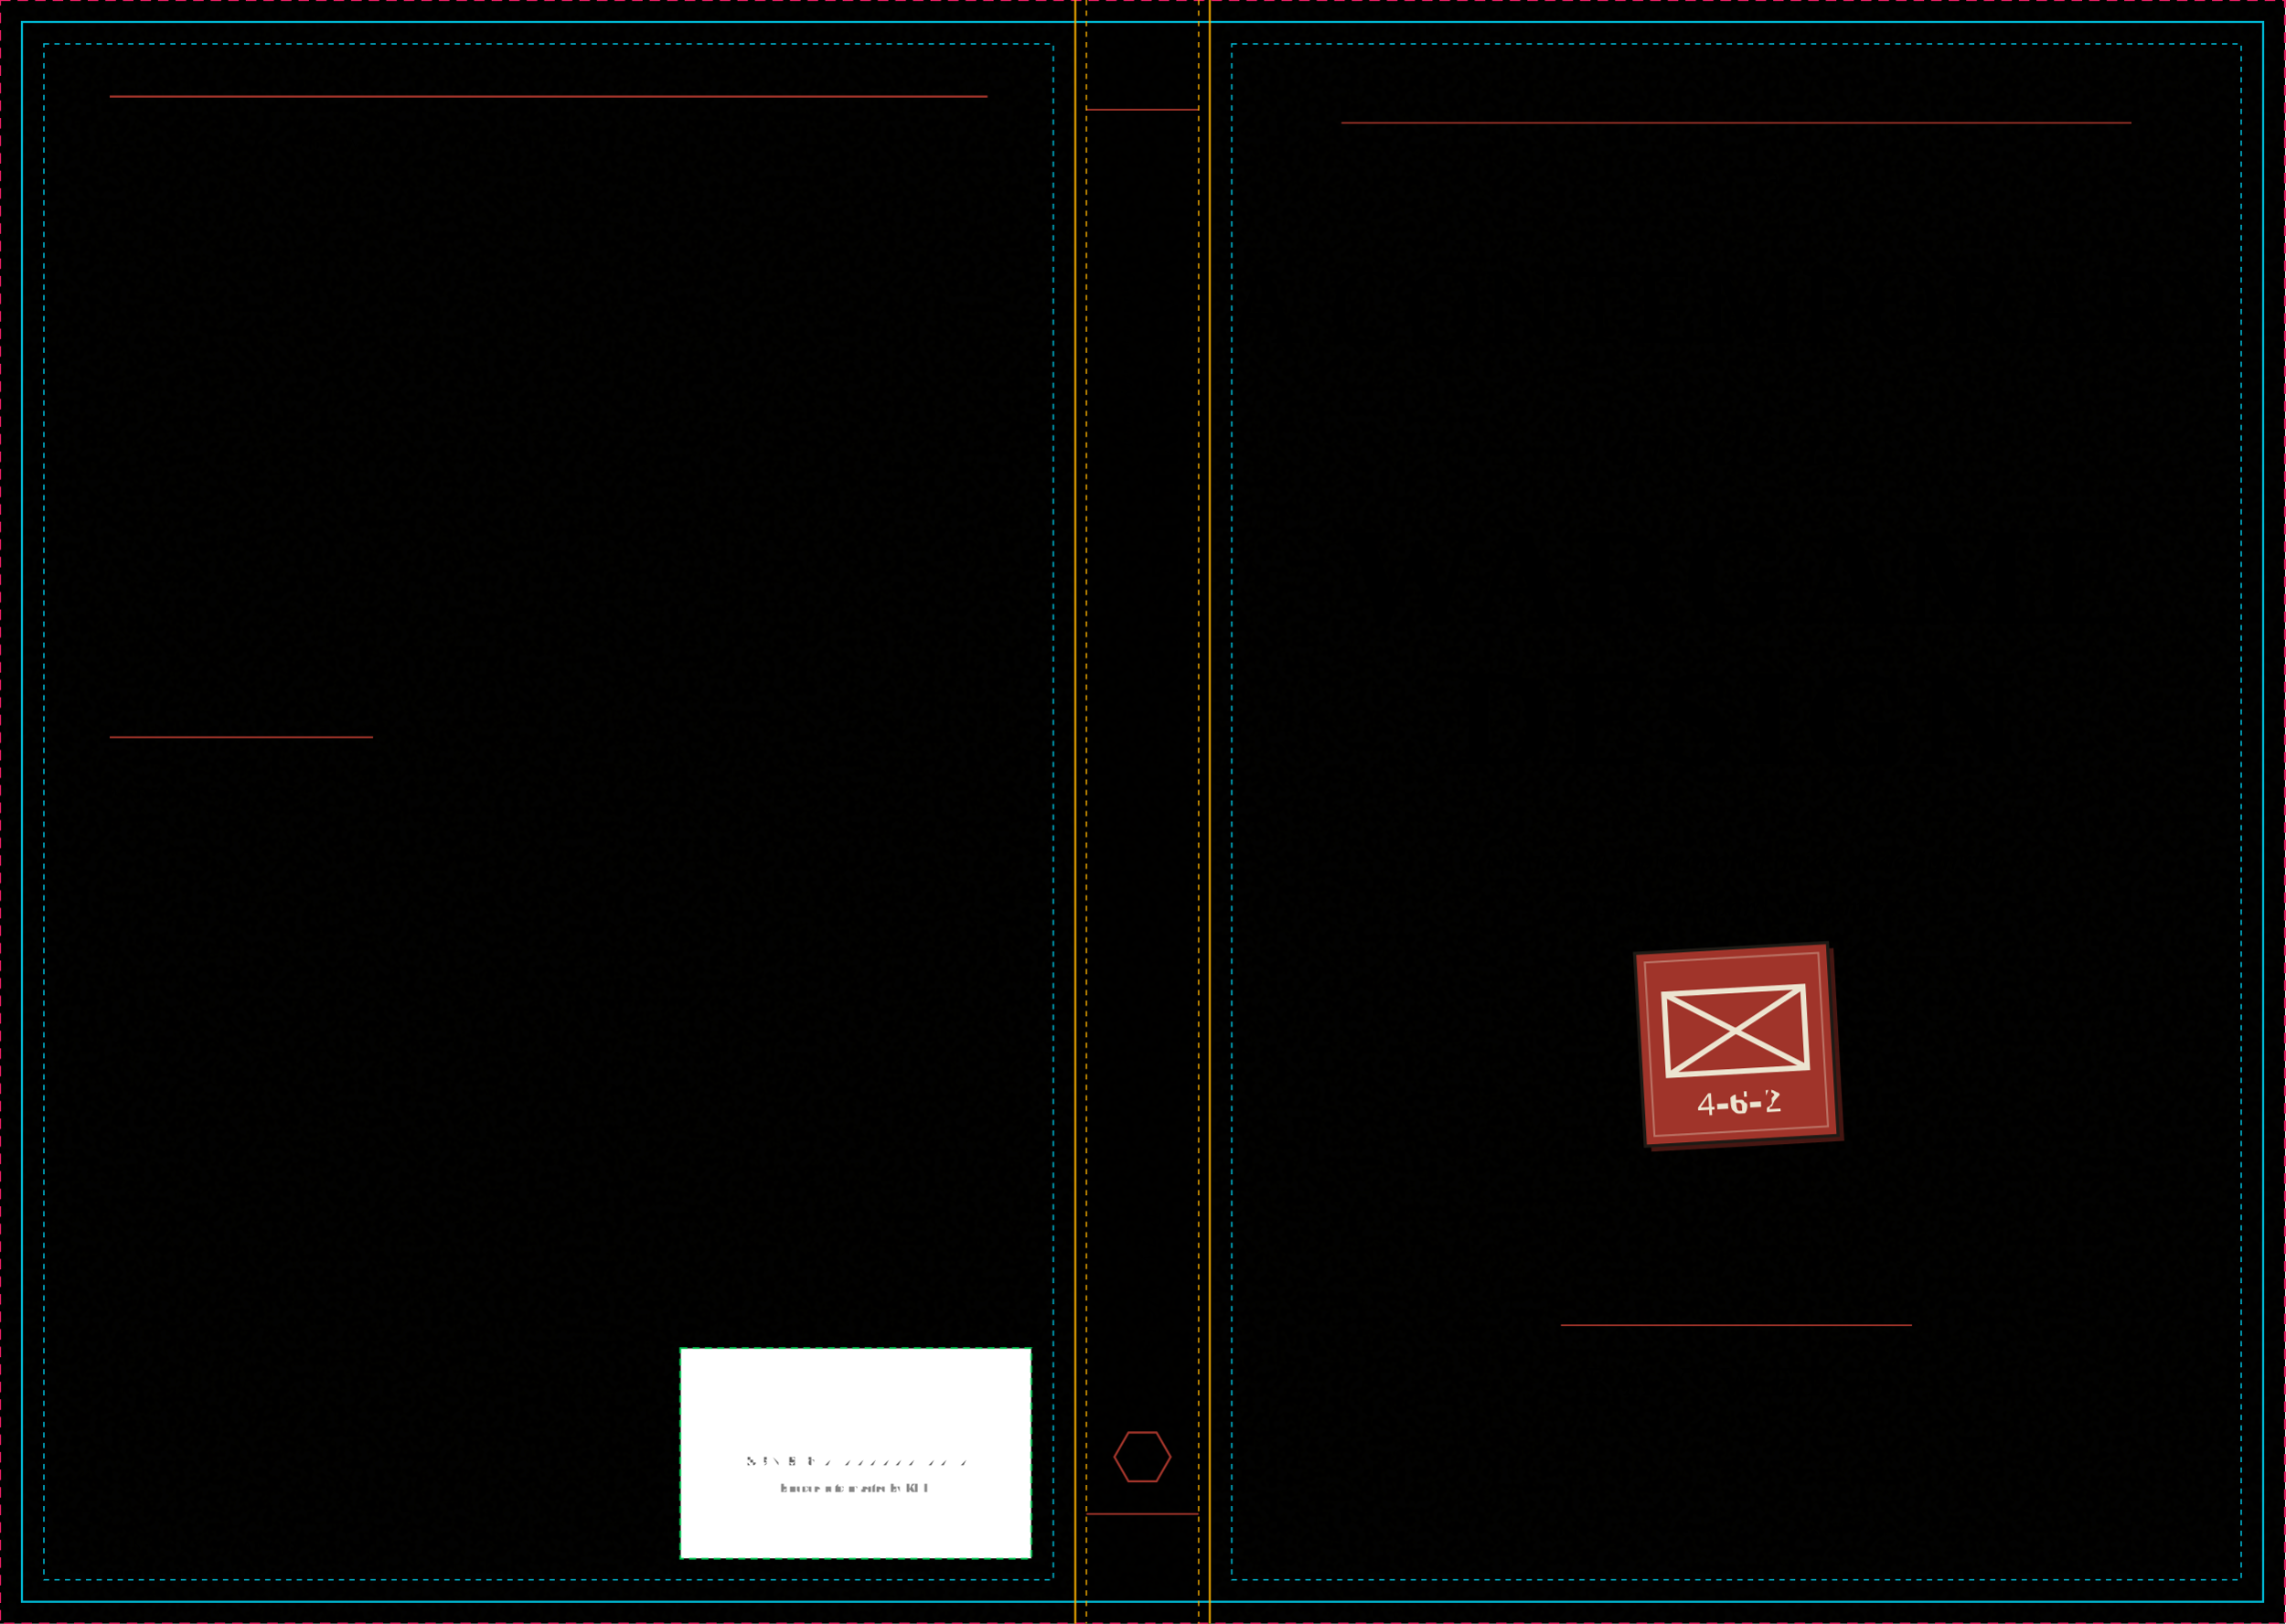
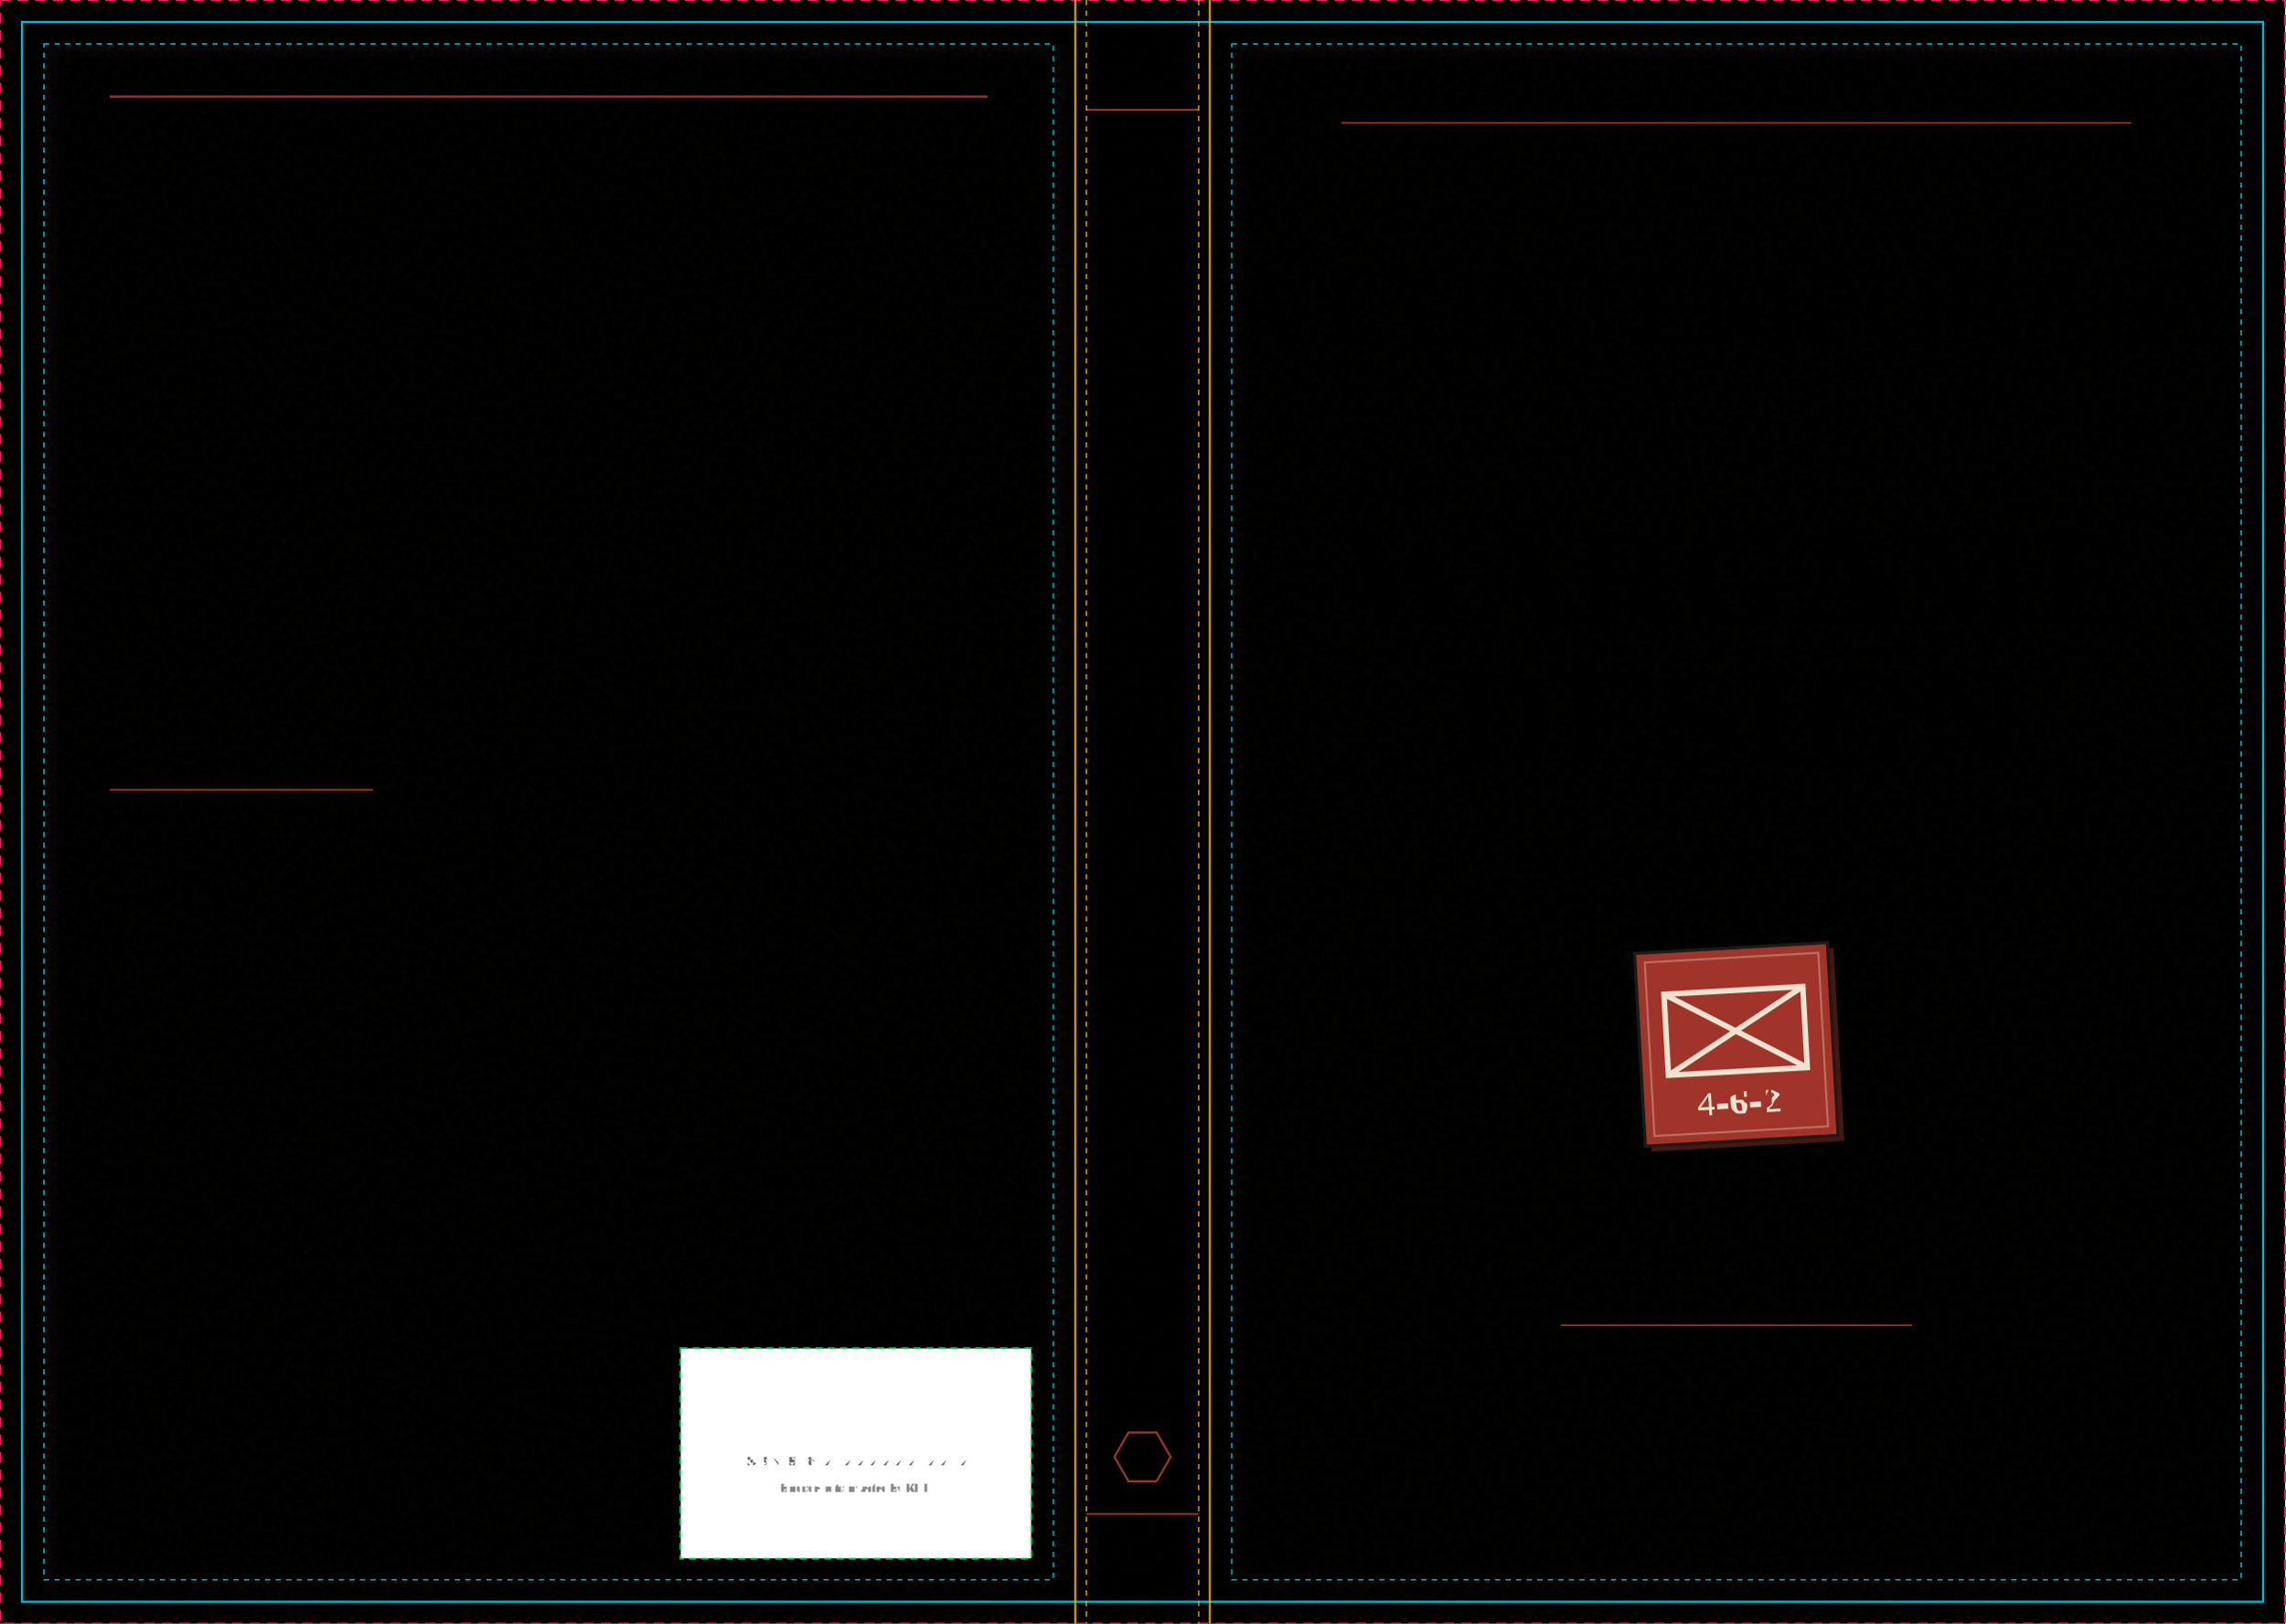
<svg xmlns="http://www.w3.org/2000/svg" width="13.016in" height="9.25in" viewBox="0 0 13.016 9.25">
  <defs>
    <filter id="paperGrain" x="0" y="0" width="100%" height="100%">
      <feTurbulence type="fractalNoise" baseFrequency="22" numOctaves="2" seed="3" />
      <feColorMatrix values="0 0 0 0 0.12  0 0 0 0 0.10  0 0 0 0 0.08  0 0 0 0.04 0" />
    </filter>
  </defs>
  <rect class="paper" width="13.016" height="9.25" />
  <rect width="13.016" height="9.25" filter="url(#paperGrain)" opacity="0.5" />
  <rect x="6.125" y="0" width="0.766" height="9.25" class="paper-dark" opacity="0.45" />
  <g id="back-cover">
    <line x1="0.625" y1="0.55" x2="5.625" y2="0.55" stroke="#A0342A" stroke-width="0.012" />
    <text class="mono accent" x="0.625" y="0.85" font-size="0.09" letter-spacing="0.02">A FIELD MANUAL FOR WARGAME DESIGNERS</text>
-     <line x1="0.625" y1="4.2" x2="2.125" y2="4.2" stroke="#A0342A" stroke-width="0.01" />
-     <text class="mono ink-muted" x="0.625" y="4.55" font-size="0.085" letter-spacing="0.02">ABOUT THE AUTHOR</text>
+     <line x1="0.625" y1="4.5" x2="2.125" y2="4.5" stroke="#A0342A" stroke-width="0.01" />
+     <text class="mono ink-muted" x="0.625" y="4.85" font-size="0.085" letter-spacing="0.02">ABOUT THE AUTHOR</text>
    <rect x="3.875" y="7.68" width="2.0" height="1.2" fill="#FFFFFF" stroke="#1E1A15" stroke-width="0.004" />
    <text class="mono" x="4.875" y="8.35" text-anchor="middle" font-size="0.08" letter-spacing="0.015" fill="#666">ISBN  978-X-XXXXXX-XX-X</text>
    <text class="mono" x="4.875" y="8.50" text-anchor="middle" font-size="0.07" fill="#888">barcode auto-inserted by KDP</text>
    <text class="mono ink-muted" x="0.625" y="8.83" font-size="0.072" letter-spacing="0.012">CONFLICT SIMULATIONS LLC</text>
    <text class="mono ink-muted" x="0.625" y="8.98" font-size="0.065" letter-spacing="0.006">lerugray.github.io/wargame-design-book</text>
  </g>
  <g id="spine">
    <line x1="6.188" y1="0.625" x2="6.828" y2="0.625" stroke="#A0342A" stroke-width="0.01" />
    <line x1="6.188" y1="8.625" x2="6.828" y2="8.625" stroke="#A0342A" stroke-width="0.01" />
    <g transform="translate(6.3978 1.45) rotate(90)">
      <text class="serif ink-muted" font-size="0.10" font-style="italic" letter-spacing="0.012">A Contemporary Guide to</text>
    </g>
    <g transform="translate(6.5678 1.45) rotate(90)">
      <text class="serif ink" font-size="0.22" font-weight="600" letter-spacing="0.032">WARGAME DESIGN</text>
    </g>
    <g transform="translate(6.50785 6.90) rotate(90)">
      <text class="serif accent" font-size="0.16" font-style="italic" letter-spacing="0.03">Ray Weiss</text>
    </g>
    <g transform="translate(6.50785 8.30)">
      <polygon points="0.16,0 0.08,0.139 -0.08,0.139 -0.16,0 -0.08,-0.139 0.08,-0.139" fill="none" stroke="#A0342A" stroke-width="0.012" />
      <text class="mono accent" x="0" y="0.04" text-anchor="middle" font-size="0.07" font-weight="600">CS</text>
    </g>
  </g>
  <g id="front-cover">
    <line x1="7.641" y1="0.7" x2="12.141" y2="0.7" stroke="#A0342A" stroke-width="0.009" />
    <text class="mono accent" x="9.891" y="1.05" text-anchor="middle" font-size="0.10" letter-spacing="0.045">ON THE CRAFT OF</text>
    <text class="serif ink" x="9.891" y="1.95" text-anchor="middle" font-size="0.62" font-weight="500" letter-spacing="0.012">A CONTEMPORARY</text>
    <text class="serif ink" x="9.891" y="2.65" text-anchor="middle" font-size="0.38" font-style="italic" font-weight="400" letter-spacing="0.03">guide to</text>
    <text class="serif accent" x="9.891" y="3.55" text-anchor="middle" font-size="0.78" font-weight="600" letter-spacing="0.042">WARGAME</text>
    <text class="serif accent" x="9.891" y="4.35" text-anchor="middle" font-size="0.78" font-weight="600" letter-spacing="0.042">DESIGN</text>
    <text class="serif ink-muted" x="9.891" y="4.95" text-anchor="middle" font-size="0.155" font-style="italic" letter-spacing="0.006">a practical, opinionated guide to designing</text>
    <text class="serif ink-muted" x="9.891" y="5.22" text-anchor="middle" font-size="0.155" font-style="italic" letter-spacing="0.006">historical board wargames</text>
    <g id="counter" transform="translate(9.8907 5.95) rotate(-3.2)">
      <rect x="-0.517" y="-0.517" width="1.10" height="1.10" fill="#7E2820" opacity="0.55" />
      <rect x="-0.55" y="-0.55" width="1.10" height="1.10" fill="#A0342A" stroke="#1E1A15" stroke-width="0.018" />
      <rect x="-0.495" y="-0.495" width="0.99" height="0.99" fill="none" stroke="#ECE4D0" stroke-width="0.011" opacity="0.35" />
      <g transform="translate(0 -0.077)">
        <rect x="-0.396" y="-0.231" width="0.792" height="0.462" fill="none" stroke="#ECE4D0" stroke-width="0.031" />
        <line x1="-0.396" y1="-0.231" x2="0.396" y2="0.231" stroke="#ECE4D0" stroke-width="0.031" />
        <line x1="0.396" y1="-0.231" x2="-0.396" y2="0.231" stroke="#ECE4D0" stroke-width="0.031" />
      </g>
      <text class="mono" x="0" y="0.396" text-anchor="middle" font-size="0.198" font-weight="600" fill="#ECE4D0" letter-spacing="0.011">4-6-2</text>
    </g>
    <line x1="8.891" y1="7.55" x2="10.891" y2="7.55" stroke="#A0342A" stroke-width="0.009" />
    <text class="serif ink" x="9.891" y="7.95" text-anchor="middle" font-size="0.24" font-weight="500" letter-spacing="0.06">RAY WEISS</text>
    <text class="mono ink-muted" x="9.891" y="8.75" text-anchor="middle" font-size="0.075" letter-spacing="0.035">CONFLICT SIMULATIONS · 2026</text>
  </g>
  <g id="guides" opacity="1">
    <rect x="0" y="0" width="13.016" height="9.25" fill="none" stroke="#E91E63" stroke-width="0.012" stroke-dasharray="0.06 0.04" />
    <rect x="0.125" y="0.125" width="12.766" height="9.0" fill="none" stroke="#00B8D4" stroke-width="0.012" />
    <rect x="0.25" y="0.25" width="5.75" height="8.75" fill="none" stroke="#00B8D4" stroke-width="0.008" stroke-dasharray="0.03 0.03" />
    <rect x="7.016" y="0.25" width="5.75" height="8.75" fill="none" stroke="#00B8D4" stroke-width="0.008" stroke-dasharray="0.03 0.03" />
    <line x1="6.125" y1="0" x2="6.125" y2="9.25" stroke="#FFB300" stroke-width="0.01" />
    <line x1="6.891" y1="0" x2="6.891" y2="9.25" stroke="#FFB300" stroke-width="0.01" />
    <line x1="6.188" y1="0" x2="6.188" y2="9.25" stroke="#FFB300" stroke-width="0.007" stroke-dasharray="0.03 0.03" />
    <line x1="6.828" y1="0" x2="6.828" y2="9.25" stroke="#FFB300" stroke-width="0.007" stroke-dasharray="0.03 0.03" />
    <rect x="3.875" y="7.68" width="2.0" height="1.2" fill="none" stroke="#00C853" stroke-width="0.01" stroke-dasharray="0.04 0.03" />
  </g>
</svg>
